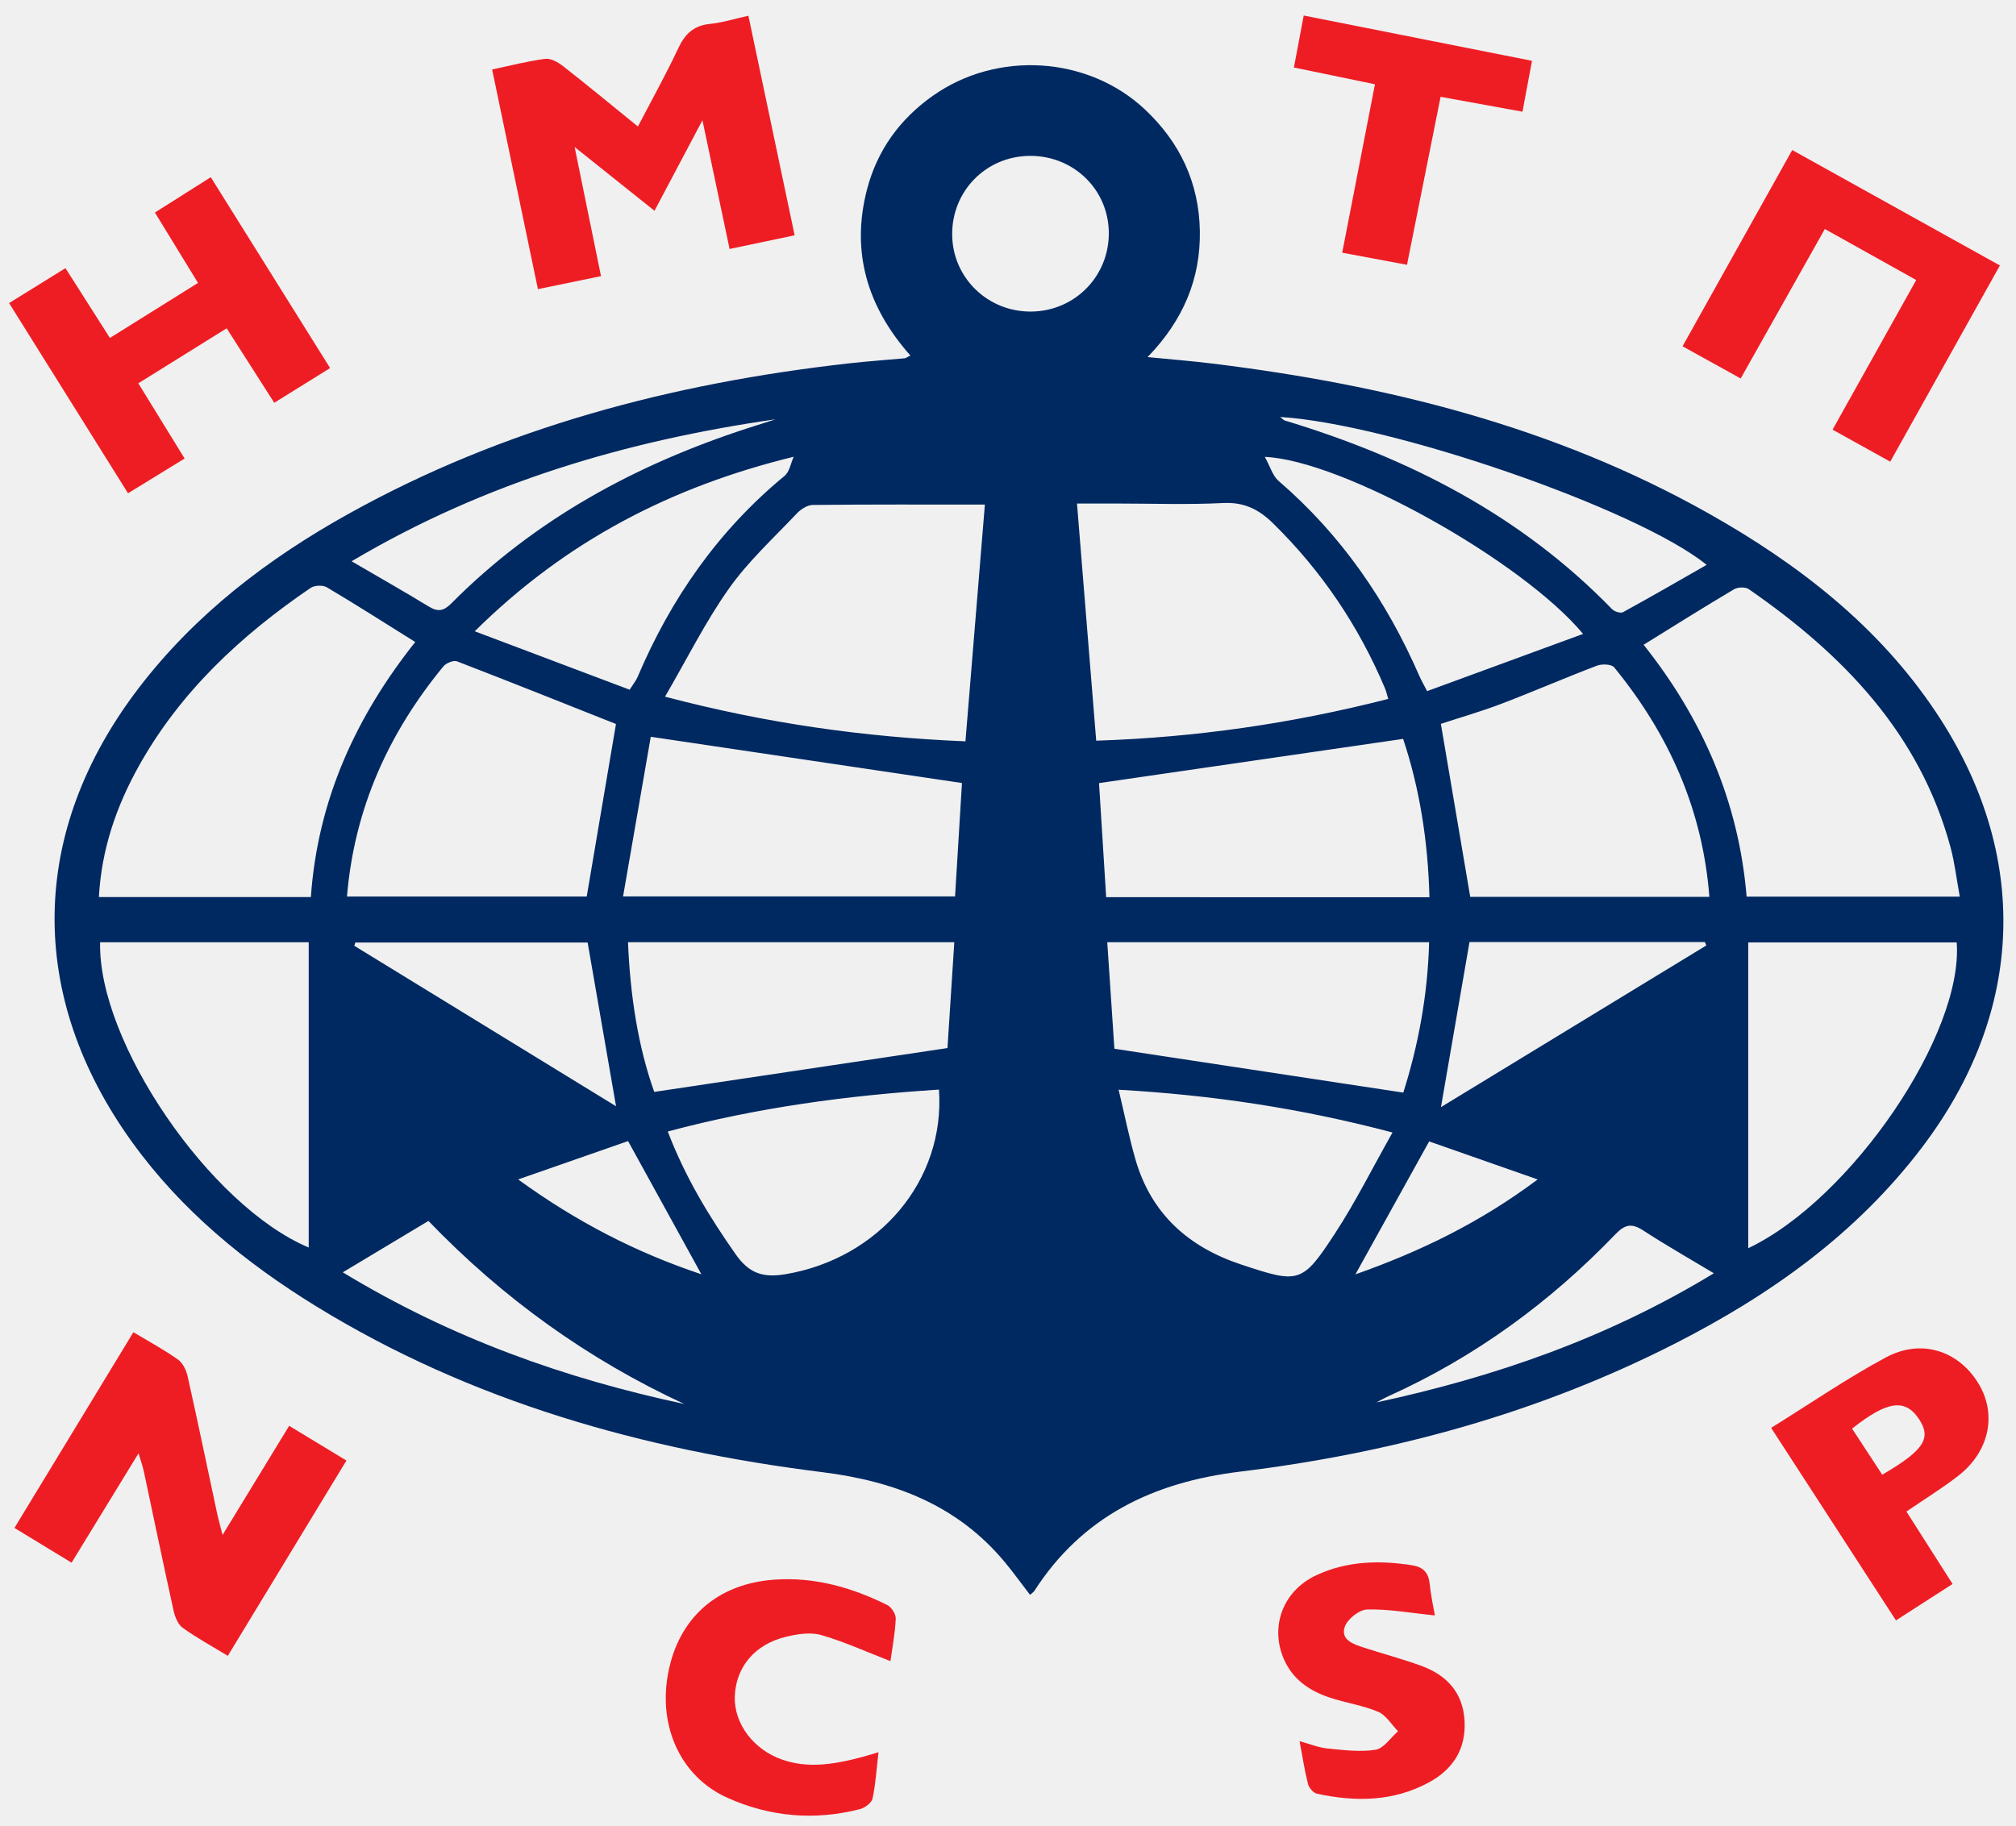
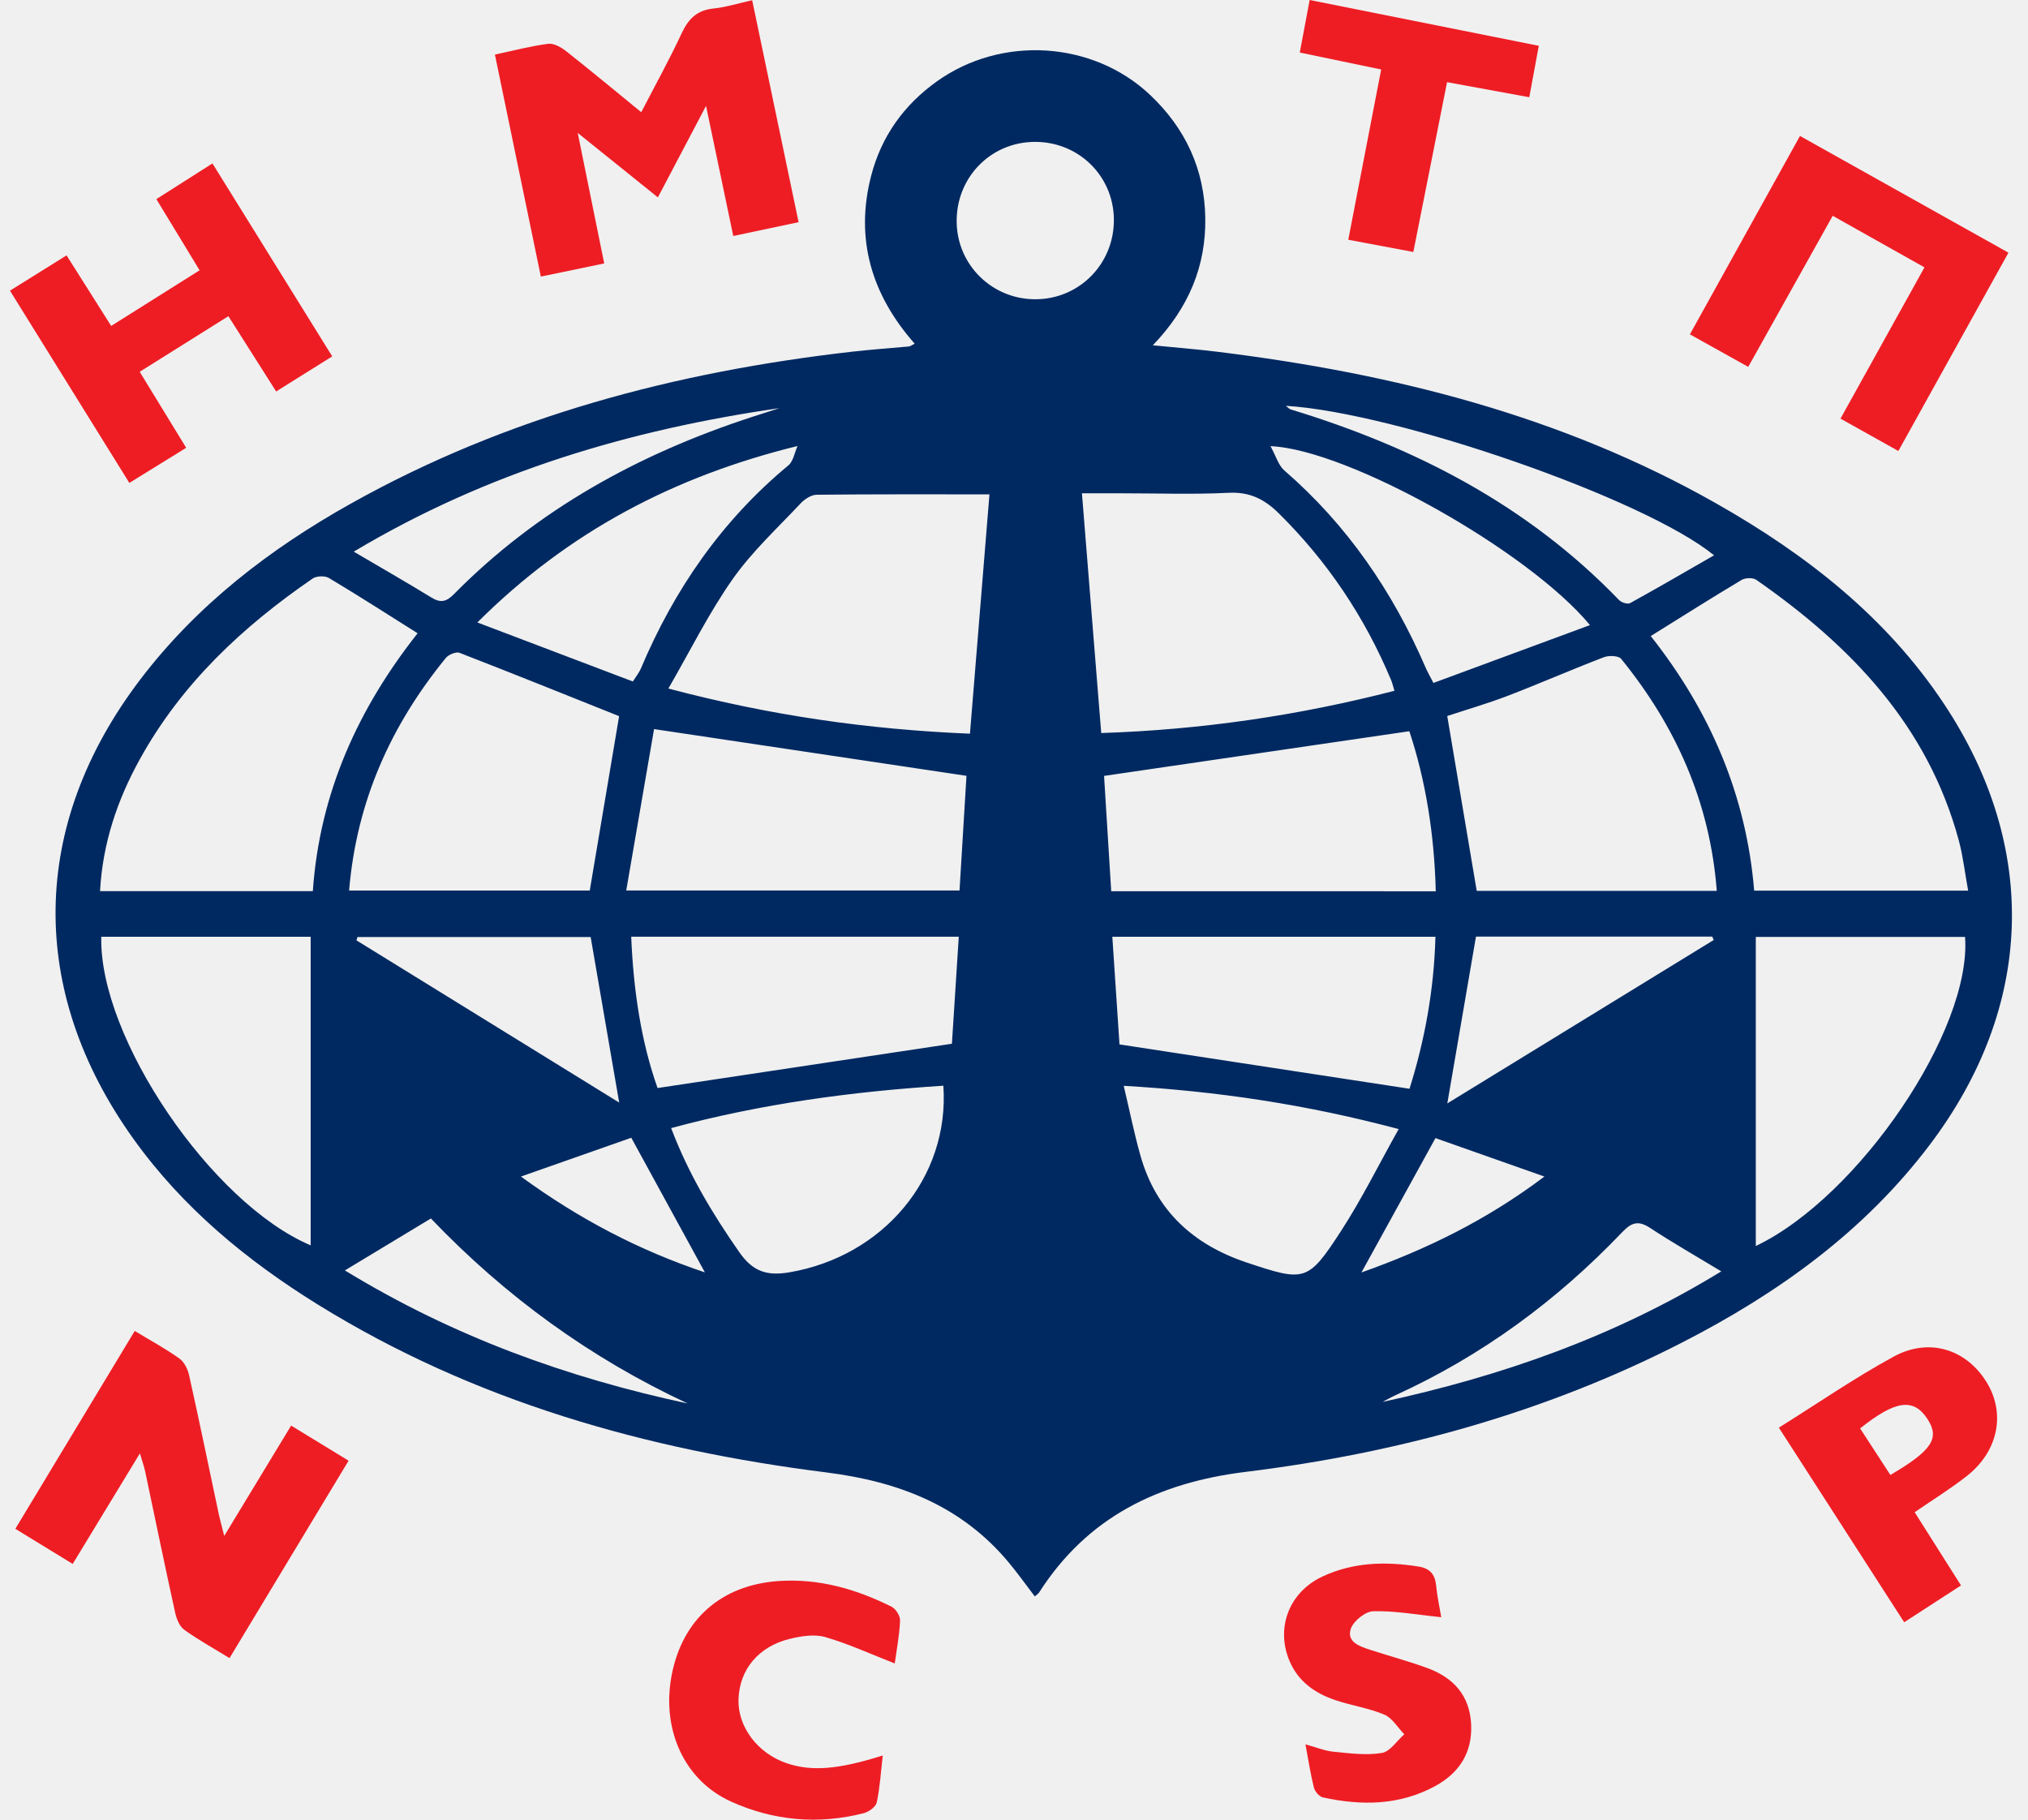
- <svg xmlns="http://www.w3.org/2000/svg" width="85" height="77" viewBox="0 0 85 77" fill="none">
+ <svg xmlns="http://www.w3.org/2000/svg" width="78" height="70" viewBox="0 0 78 70" fill="none">
  <g clip-path="url(#clip0)">
-     <path d="M43.428 67.26C43.068 66.791 42.729 66.32 42.359 65.874C40.359 63.473 37.706 62.466 34.666 62.087C27.108 61.141 19.883 59.119 13.334 55.094C10.334 53.25 7.641 51.042 5.567 48.164C1.115 41.982 1.218 35.069 5.853 29.012C8.241 25.891 11.301 23.558 14.709 21.663C21.264 18.017 28.368 16.163 35.775 15.326C36.564 15.237 37.356 15.183 38.147 15.11C38.195 15.105 38.239 15.067 38.384 14.993C36.581 12.965 35.865 10.637 36.556 7.988C36.984 6.345 37.931 5.03 39.323 4.045C42.039 2.121 45.872 2.363 48.271 4.614C49.752 6.003 50.557 7.717 50.589 9.745C50.621 11.754 49.894 13.501 48.386 15.06C49.409 15.16 50.271 15.229 51.127 15.334C58.462 16.235 65.542 17.993 72.037 21.652C75.812 23.779 79.19 26.387 81.626 30.038C85.623 36.028 85.388 42.669 81.026 48.405C78.258 52.047 74.641 54.617 70.611 56.669C64.837 59.61 58.677 61.284 52.277 62.066C48.624 62.513 45.641 63.941 43.611 67.095C43.571 67.156 43.499 67.197 43.428 67.26ZM13.107 37.834C13.395 33.717 15.024 30.201 17.508 27.076C16.209 26.265 15.008 25.497 13.781 24.769C13.613 24.669 13.261 24.682 13.099 24.793C10.159 26.797 7.597 29.177 5.847 32.319C4.902 34.017 4.279 35.821 4.17 37.834C7.151 37.834 10.081 37.834 13.107 37.834ZM40.706 31.265C40.981 27.907 41.25 24.634 41.525 21.28C39.02 21.28 36.644 21.27 34.266 21.296C34.039 21.299 33.764 21.477 33.597 21.654C32.618 22.69 31.55 23.668 30.734 24.822C29.741 26.225 28.97 27.783 28.039 29.382C32.319 30.507 36.414 31.087 40.706 31.265ZM46.219 31.238C50.433 31.1 54.487 30.511 58.533 29.476C58.471 29.274 58.444 29.15 58.397 29.035C57.286 26.398 55.719 24.075 53.67 22.065C53.068 21.477 52.452 21.172 51.576 21.215C50.071 21.29 48.561 21.236 47.052 21.236C46.53 21.236 46.007 21.236 45.409 21.236C45.679 24.602 45.945 27.859 46.219 31.238ZM69.299 27.192C71.789 30.321 73.313 33.833 73.642 37.814C76.664 37.814 79.609 37.814 82.629 37.814C82.492 37.066 82.415 36.381 82.237 35.723C80.931 30.913 77.695 27.59 73.733 24.847C73.591 24.748 73.273 24.758 73.116 24.85C71.865 25.591 70.635 26.365 69.299 27.192ZM14.629 37.81C18.099 37.81 21.49 37.81 24.738 37.81C25.161 35.309 25.57 32.901 25.971 30.534C23.78 29.665 21.528 28.762 19.267 27.891C19.121 27.835 18.809 27.966 18.693 28.105C16.389 30.91 14.944 34.077 14.629 37.81ZM60.751 30.528C61.176 33.036 61.58 35.414 61.989 37.824C65.288 37.824 68.656 37.824 72.072 37.824C71.785 34.115 70.349 30.949 68.058 28.145C67.946 28.009 67.542 27.994 67.332 28.074C65.977 28.59 64.643 29.171 63.288 29.687C62.428 30.013 61.544 30.267 60.751 30.528ZM26.27 37.806C31.113 37.806 35.667 37.806 40.268 37.806C40.371 36.114 40.47 34.492 40.559 33.023C36.177 32.372 31.907 31.738 27.438 31.073C27.065 33.221 26.675 35.468 26.27 37.806ZM60.269 37.84C60.209 35.448 59.843 33.205 59.159 31.162C54.841 31.79 50.623 32.404 46.338 33.027C46.433 34.554 46.535 36.179 46.639 37.838C51.199 37.84 55.684 37.84 60.269 37.84ZM13.016 39.739C10.018 39.739 7.118 39.739 4.221 39.739C4.119 43.942 8.851 50.861 13.016 52.613C13.016 48.331 13.016 44.066 13.016 39.739ZM73.711 39.746C73.711 44.088 73.711 48.351 73.711 52.642C78.045 50.581 82.788 43.619 82.5 39.746C79.599 39.746 76.696 39.746 73.711 39.746ZM40.236 39.736C35.579 39.736 31.068 39.736 26.478 39.736C26.572 42.001 26.906 44.153 27.585 46.05C31.772 45.423 35.811 44.819 39.948 44.201C40.039 42.799 40.136 41.307 40.236 39.736ZM59.167 46.08C59.795 44.095 60.198 41.966 60.255 39.738C55.708 39.738 51.251 39.738 46.685 39.738C46.79 41.313 46.892 42.828 46.986 44.23C51.076 44.851 55.063 45.457 59.167 46.08ZM28.155 47.72C28.887 49.639 29.891 51.294 31.016 52.896C31.571 53.687 32.15 53.904 33.122 53.738C37.059 53.072 39.858 49.787 39.589 45.953C35.745 46.198 31.947 46.705 28.155 47.72ZM47.164 45.958C47.415 47.01 47.604 47.954 47.868 48.879C48.526 51.178 50.094 52.587 52.325 53.328C54.772 54.141 54.9 54.142 56.29 52.015C57.16 50.682 57.873 49.246 58.712 47.762C54.828 46.735 51.113 46.185 47.164 45.958ZM66.747 26.735C64.179 23.647 56.594 19.406 53.328 19.269C53.558 19.683 53.66 20.069 53.911 20.285C56.549 22.555 58.462 25.337 59.843 28.506C59.924 28.694 60.029 28.872 60.171 29.148C62.357 28.346 64.508 27.557 66.747 26.735ZM26.548 29.088C26.699 28.849 26.815 28.711 26.882 28.552C28.287 25.243 30.286 22.372 33.08 20.07C33.288 19.899 33.339 19.536 33.465 19.263C28.313 20.522 23.861 22.814 20.017 26.624C22.289 27.479 24.403 28.279 26.548 29.088ZM61.958 39.731C61.552 42.081 61.159 44.35 60.755 46.692C64.498 44.409 68.22 42.143 71.942 39.874C71.922 39.827 71.902 39.779 71.883 39.731C68.565 39.731 65.246 39.731 61.958 39.731ZM24.776 39.75C21.541 39.75 18.26 39.75 14.981 39.75C14.967 39.797 14.952 39.841 14.938 39.887C18.609 42.138 22.278 44.389 25.974 46.655C25.566 44.312 25.177 42.068 24.776 39.75ZM43.48 13.14C45.328 13.124 46.782 11.63 46.75 9.781C46.72 7.973 45.248 6.558 43.415 6.574C41.562 6.59 40.115 8.074 40.147 9.929C40.176 11.729 41.658 13.158 43.48 13.14ZM53.974 17.586C54.086 17.673 54.123 17.721 54.169 17.734C59.389 19.312 64.124 21.727 67.967 25.689C68.067 25.793 68.328 25.875 68.431 25.818C69.599 25.179 70.751 24.512 71.957 23.823C69.057 21.463 58.64 17.87 53.974 17.586ZM32.701 17.683C26.427 18.586 20.445 20.336 14.825 23.671C15.996 24.354 17.048 24.952 18.08 25.581C18.464 25.815 18.706 25.772 19.029 25.448C22.55 21.902 26.809 19.592 31.527 18.058C31.918 17.931 32.311 17.807 32.701 17.683ZM14.453 53.659C19.019 56.431 23.808 58.136 28.849 59.211C24.779 57.324 21.205 54.756 18.064 51.492C16.876 52.206 15.73 52.893 14.453 53.659ZM72.261 53.699C71.171 53.044 70.212 52.5 69.289 51.898C68.804 51.581 68.521 51.626 68.104 52.06C65.351 54.926 62.19 57.234 58.556 58.876C58.377 58.957 58.209 59.055 58.035 59.146C63 58.075 67.739 56.449 72.261 53.699ZM21.846 49.742C24.317 51.534 26.817 52.821 29.573 53.742C28.516 51.823 27.519 50.009 26.481 48.124C25.024 48.634 23.512 49.16 21.846 49.742ZM57.148 53.745C59.851 52.791 62.387 51.575 64.832 49.742C63.167 49.159 61.663 48.633 60.257 48.138C59.186 50.068 58.183 51.875 57.148 53.745Z" fill="#002961" />
-     <path d="M9.384 64.735C10.375 63.111 11.254 61.672 12.192 60.133C12.998 60.621 13.774 61.093 14.606 61.597C12.935 64.35 11.293 67.054 9.605 69.834C8.937 69.426 8.291 69.075 7.699 68.649C7.499 68.504 7.375 68.183 7.317 67.921C6.885 65.961 6.477 63.994 6.059 62.031C6.017 61.839 5.947 61.651 5.841 61.292C4.848 62.915 3.944 64.39 3.018 65.905C2.191 65.401 1.429 64.937 0.609 64.439C2.288 61.675 3.941 58.954 5.624 56.185C6.299 56.59 6.928 56.929 7.505 57.339C7.709 57.484 7.854 57.789 7.911 58.045C8.344 59.978 8.746 61.919 9.16 63.855C9.209 64.082 9.274 64.304 9.384 64.735Z" fill="#EE1D24" />
-     <path d="M27.595 8.89C26.486 8.004 25.447 7.173 24.228 6.2C24.624 8.143 24.976 9.859 25.34 11.646C24.44 11.832 23.598 12.005 22.68 12.194C22.031 9.077 21.398 6.041 20.75 2.93C21.552 2.762 22.266 2.573 22.992 2.482C23.229 2.452 23.534 2.628 23.744 2.792C24.78 3.603 25.794 4.442 26.896 5.335C27.495 4.186 28.083 3.132 28.594 2.042C28.877 1.436 29.245 1.077 29.934 1.009C30.454 0.956 30.965 0.794 31.555 0.664C32.201 3.735 32.841 6.774 33.504 9.924C32.584 10.117 31.7 10.303 30.761 10.5C30.386 8.72 30.028 7.022 29.617 5.072C28.89 6.442 28.263 7.626 27.595 8.89Z" fill="#EE1D24" />
-     <path d="M8.887 7.473C10.567 10.163 12.212 12.794 13.918 15.523C13.126 16.015 12.378 16.48 11.563 16.987C10.886 15.925 10.238 14.912 9.557 13.846C8.308 14.623 7.105 15.373 5.832 16.166C6.486 17.23 7.116 18.254 7.784 19.338C6.991 19.826 6.235 20.29 5.398 20.803C3.724 18.126 2.079 15.496 0.383 12.782C1.177 12.29 1.931 11.822 2.76 11.309C3.382 12.287 3.985 13.232 4.634 14.253C5.872 13.479 7.07 12.73 8.348 11.932C7.737 10.932 7.153 9.977 6.532 8.963C7.32 8.465 8.069 7.992 8.887 7.473Z" fill="#EE1D24" />
-     <path d="M73.392 15.962C72.556 15.499 71.797 15.08 70.941 14.604C72.485 11.842 74.007 9.114 75.565 6.328C78.502 7.96 81.38 9.561 84.321 11.196C82.771 13.97 81.255 16.682 79.697 19.471C78.882 19.018 78.109 18.589 77.266 18.12C78.447 16.008 79.6 13.946 80.793 11.81C79.511 11.093 78.273 10.403 76.94 9.658C75.758 11.759 74.598 13.819 73.392 15.962Z" fill="#EE1D24" />
-     <path d="M80.38 63.748C81.026 64.762 81.646 65.737 82.326 66.802C81.543 67.305 80.778 67.798 79.939 68.339C78.191 65.643 76.459 62.969 74.676 60.219C76.31 59.205 77.859 58.14 79.505 57.252C80.989 56.451 82.536 56.95 83.387 58.299C84.211 59.607 83.899 61.205 82.566 62.24C81.883 62.772 81.139 63.228 80.38 63.748ZM78.089 60.251C78.532 60.928 78.949 61.567 79.36 62.194C81.12 61.167 81.439 60.66 80.919 59.862C80.34 58.976 79.584 59.064 78.089 60.251Z" fill="#EE1D24" />
-     <path d="M37.543 70.057C36.52 69.661 35.59 69.233 34.618 68.955C34.166 68.826 33.613 68.915 33.134 69.031C31.815 69.351 31.024 70.316 30.981 71.545C30.941 72.691 31.775 73.799 32.987 74.213C34.031 74.571 35.15 74.49 37.04 73.897C36.96 74.577 36.922 75.224 36.789 75.852C36.75 76.035 36.464 76.246 36.254 76.3C34.34 76.79 32.455 76.623 30.666 75.819C28.707 74.938 27.747 72.829 28.168 70.576C28.609 68.229 30.248 66.784 32.669 66.619C34.356 66.504 35.923 66.952 37.412 67.692C37.59 67.781 37.777 68.079 37.767 68.272C37.739 68.9 37.617 69.521 37.543 70.057Z" fill="#EE1D24" />
-     <path d="M60.498 68.129C59.459 68.024 58.548 67.855 57.643 67.879C57.307 67.889 56.803 68.289 56.696 68.617C56.517 69.162 57.069 69.345 57.503 69.486C58.308 69.747 59.128 69.965 59.922 70.254C61.005 70.648 61.694 71.394 61.751 72.597C61.807 73.775 61.26 74.624 60.24 75.175C58.739 75.986 57.147 75.997 55.53 75.649C55.377 75.615 55.191 75.404 55.15 75.242C55.007 74.684 54.921 74.11 54.794 73.433C55.237 73.554 55.594 73.703 55.963 73.74C56.639 73.807 57.339 73.899 57.998 73.794C58.346 73.738 58.631 73.287 58.945 73.013C58.669 72.732 58.442 72.335 58.106 72.193C57.454 71.918 56.731 71.817 56.055 71.591C55.201 71.306 54.493 70.821 54.122 69.95C53.54 68.577 54.101 67.084 55.506 66.431C56.795 65.832 58.162 65.795 59.549 66.016C60.007 66.089 60.232 66.328 60.279 66.795C60.327 67.281 60.435 67.765 60.498 68.129Z" fill="#EE1D24" />
-     <path d="M54.968 0.655C58.227 1.301 61.38 1.928 64.593 2.565C64.456 3.301 64.332 3.966 64.192 4.711C63.026 4.498 61.921 4.298 60.739 4.083C60.264 6.461 59.8 8.777 59.323 11.168C58.404 10.996 57.533 10.832 56.591 10.658C57.053 8.287 57.503 5.97 57.972 3.554C56.83 3.317 55.734 3.09 54.555 2.847C54.691 2.117 54.82 1.429 54.968 0.655Z" fill="#EE1D24" />
+     <path d="M39.799 61.412C39.47 60.98 39.159 60.544 38.82 60.134C36.989 57.919 34.56 56.992 31.775 56.641C24.854 55.769 18.238 53.905 12.241 50.194C9.493 48.494 7.027 46.459 5.127 43.804C1.051 38.105 1.145 31.731 5.39 26.146C7.577 23.269 10.379 21.117 13.5 19.37C19.503 16.009 26.008 14.3 32.791 13.527C33.513 13.445 34.239 13.395 34.963 13.328C35.007 13.323 35.048 13.288 35.18 13.221C33.529 11.351 32.874 9.204 33.506 6.762C33.898 5.247 34.765 4.035 36.04 3.126C38.527 1.353 42.037 1.576 44.234 3.651C45.591 4.932 46.328 6.512 46.357 8.382C46.386 10.234 45.721 11.845 44.339 13.283C45.276 13.375 46.066 13.438 46.85 13.535C53.567 14.366 60.05 15.986 65.998 19.36C69.456 21.321 72.549 23.726 74.78 27.093C78.44 32.615 78.224 38.738 74.23 44.027C71.695 47.385 68.383 49.755 64.693 51.647C59.405 54.358 53.763 55.901 47.903 56.622C44.558 57.034 41.826 58.352 39.967 61.259C39.93 61.315 39.865 61.353 39.799 61.412ZM12.032 34.28C12.296 30.484 13.788 27.242 16.062 24.361C14.874 23.613 13.774 22.905 12.65 22.234C12.496 22.142 12.174 22.154 12.025 22.256C9.332 24.104 6.987 26.298 5.384 29.196C4.518 30.761 3.949 32.424 3.848 34.28C6.579 34.28 9.261 34.28 12.032 34.28ZM37.306 28.224C37.558 25.127 37.804 22.11 38.056 19.017C35.763 19.017 33.586 19.009 31.41 19.032C31.201 19.035 30.949 19.199 30.796 19.362C29.9 20.317 28.922 21.219 28.175 22.283C27.266 23.577 26.559 25.013 25.707 26.487C29.626 27.525 33.377 28.06 37.306 28.224ZM42.355 28.199C46.214 28.072 49.927 27.528 53.632 26.574C53.575 26.388 53.551 26.273 53.507 26.168C52.49 23.736 51.055 21.594 49.178 19.741C48.627 19.199 48.063 18.918 47.261 18.957C45.882 19.026 44.499 18.976 43.118 18.976C42.64 18.976 42.161 18.976 41.613 18.976C41.861 22.08 42.104 25.083 42.355 28.199ZM63.49 24.468C65.771 27.353 67.167 30.591 67.468 34.262C70.235 34.262 72.932 34.262 75.698 34.262C75.572 33.572 75.502 32.94 75.339 32.333C74.143 27.899 71.179 24.836 67.551 22.306C67.422 22.215 67.13 22.224 66.986 22.309C65.841 22.992 64.714 23.706 63.49 24.468ZM13.427 34.258C16.605 34.258 19.709 34.258 22.683 34.258C23.071 31.952 23.445 29.732 23.812 27.55C21.806 26.748 19.744 25.916 17.674 25.113C17.54 25.061 17.254 25.181 17.148 25.31C15.038 27.896 13.715 30.817 13.427 34.258ZM55.663 27.544C56.052 29.857 56.422 32.049 56.797 34.271C59.817 34.271 62.902 34.271 66.03 34.271C65.768 30.852 64.452 27.932 62.354 25.347C62.252 25.221 61.882 25.208 61.69 25.281C60.448 25.757 59.227 26.292 57.986 26.769C57.199 27.069 56.389 27.304 55.663 27.544ZM24.086 34.255C28.522 34.255 32.692 34.255 36.905 34.255C37 32.694 37.09 31.199 37.172 29.845C33.159 29.244 29.249 28.659 25.156 28.047C24.815 30.027 24.458 32.099 24.086 34.255ZM55.222 34.286C55.166 32.08 54.831 30.012 54.205 28.129C50.25 28.708 46.388 29.273 42.464 29.848C42.551 31.256 42.645 32.754 42.739 34.284C46.915 34.286 51.023 34.286 55.222 34.286ZM11.949 36.037C9.204 36.037 6.548 36.037 3.895 36.037C3.802 39.912 8.135 46.291 11.949 47.907C11.949 43.958 11.949 40.026 11.949 36.037ZM67.531 36.043C67.531 40.047 67.531 43.977 67.531 47.933C71.5 46.034 75.843 39.614 75.579 36.043C72.923 36.043 70.264 36.043 67.531 36.043ZM36.876 36.034C32.611 36.034 28.481 36.034 24.277 36.034C24.363 38.122 24.669 40.107 25.291 41.855C29.125 41.278 32.824 40.721 36.612 40.151C36.696 38.858 36.785 37.482 36.876 36.034ZM54.212 41.883C54.788 40.053 55.156 38.09 55.209 36.035C51.044 36.035 46.963 36.035 42.782 36.035C42.878 37.488 42.971 38.885 43.057 40.177C46.803 40.75 50.454 41.309 54.212 41.883ZM25.813 43.396C26.483 45.164 27.403 46.69 28.433 48.167C28.941 48.897 29.472 49.097 30.362 48.944C33.967 48.33 36.529 45.301 36.283 41.766C32.763 41.992 29.285 42.459 25.813 43.396ZM43.22 41.77C43.45 42.74 43.624 43.611 43.866 44.464C44.467 46.583 45.904 47.883 47.947 48.566C50.188 49.315 50.304 49.316 51.578 47.355C52.375 46.126 53.028 44.803 53.795 43.434C50.239 42.487 46.837 41.98 43.22 41.77ZM61.153 24.047C58.802 21.2 51.856 17.289 48.865 17.163C49.076 17.544 49.169 17.901 49.4 18.1C51.815 20.193 53.567 22.757 54.831 25.68C54.906 25.853 55.002 26.017 55.132 26.272C57.133 25.532 59.103 24.805 61.153 24.047ZM24.341 26.216C24.48 25.996 24.586 25.869 24.647 25.722C25.934 22.671 27.764 20.024 30.323 17.902C30.513 17.744 30.56 17.41 30.675 17.157C25.957 18.318 21.881 20.432 18.36 23.945C20.441 24.733 22.377 25.47 24.341 26.216ZM56.768 36.03C56.396 38.196 56.036 40.289 55.666 42.447C59.095 40.343 62.503 38.253 65.911 36.161C65.893 36.117 65.874 36.074 65.857 36.03C62.819 36.03 59.779 36.03 56.768 36.03ZM22.718 36.047C19.756 36.047 16.752 36.047 13.749 36.047C13.736 36.09 13.723 36.131 13.709 36.173C17.071 38.248 20.431 40.324 23.815 42.414C23.442 40.253 23.085 38.184 22.718 36.047ZM39.847 11.512C41.539 11.497 42.87 10.12 42.841 8.415C42.814 6.748 41.466 5.443 39.787 5.458C38.09 5.472 36.766 6.841 36.795 8.552C36.821 10.211 38.179 11.528 39.847 11.512ZM49.456 15.611C49.56 15.692 49.593 15.736 49.636 15.748C54.416 17.203 58.752 19.429 62.271 23.083C62.363 23.178 62.602 23.254 62.696 23.201C63.766 22.612 64.821 21.997 65.925 21.362C63.269 19.186 53.73 15.874 49.456 15.611ZM29.976 15.701C24.231 16.533 18.752 18.147 13.606 21.221C14.678 21.852 15.641 22.403 16.587 22.983C16.938 23.199 17.16 23.159 17.455 22.86C20.68 19.59 24.58 17.461 28.901 16.047C29.259 15.929 29.619 15.815 29.976 15.701ZM13.265 48.871C17.447 51.427 21.832 52.999 26.448 53.99C22.721 52.251 19.449 49.882 16.573 46.873C15.484 47.531 14.435 48.164 13.265 48.871ZM66.204 48.908C65.205 48.304 64.327 47.803 63.482 47.247C63.037 46.955 62.778 46.996 62.396 47.397C59.876 50.039 56.98 52.167 53.653 53.681C53.489 53.756 53.335 53.846 53.176 53.93C57.722 52.942 62.063 51.443 66.204 48.908ZM20.036 45.26C22.299 46.911 24.588 48.099 27.111 48.947C26.144 47.178 25.23 45.506 24.28 43.768C22.945 44.238 21.561 44.723 20.036 45.26ZM52.363 48.95C54.839 48.071 57.161 46.95 59.401 45.26C57.875 44.722 56.498 44.237 55.21 43.781C54.23 45.56 53.312 47.227 52.363 48.95Z" fill="#002961" />
+     <path d="M8.625 59.084C9.533 57.586 10.337 56.259 11.197 54.841C11.934 55.291 12.645 55.726 13.407 56.191C11.877 58.729 10.374 61.222 8.828 63.785C8.216 63.408 7.624 63.084 7.082 62.692C6.899 62.558 6.785 62.262 6.733 62.02C6.336 60.213 5.963 58.401 5.58 56.591C5.542 56.413 5.478 56.24 5.381 55.909C4.471 57.405 3.644 58.766 2.796 60.162C2.038 59.698 1.34 59.27 0.59 58.811C2.127 56.262 3.641 53.753 5.182 51.2C5.8 51.574 6.376 51.886 6.905 52.264C7.091 52.398 7.224 52.679 7.276 52.915C7.673 54.697 8.041 56.486 8.42 58.272C8.465 58.481 8.525 58.686 8.625 59.084Z" fill="#EE1D24" />
+     <path d="M25.303 7.593C24.288 6.777 23.336 6.01 22.22 5.113C22.583 6.904 22.905 8.487 23.239 10.134C22.414 10.306 21.643 10.466 20.802 10.64C20.208 7.766 19.628 4.967 19.035 2.099C19.77 1.943 20.424 1.769 21.088 1.685C21.305 1.658 21.585 1.82 21.777 1.971C22.726 2.719 23.654 3.492 24.664 4.316C25.212 3.256 25.751 2.285 26.218 1.279C26.478 0.721 26.814 0.39 27.445 0.327C27.922 0.278 28.389 0.129 28.93 0.009C29.521 2.84 30.107 5.642 30.715 8.547C29.873 8.725 29.062 8.896 28.203 9.078C27.859 7.436 27.531 5.871 27.155 4.073C26.489 5.336 25.915 6.428 25.303 7.593Z" fill="#EE1D24" />
+     <path d="M8.171 6.287C9.709 8.767 11.216 11.192 12.778 13.709C12.052 14.163 11.367 14.591 10.621 15.059C10.001 14.079 9.408 13.146 8.784 12.163C7.64 12.879 6.539 13.571 5.373 14.302C5.972 15.283 6.549 16.227 7.161 17.226C6.434 17.676 5.742 18.104 4.975 18.577C3.443 16.109 1.936 13.684 0.383 11.182C1.11 10.728 1.801 10.297 2.56 9.824C3.129 10.725 3.682 11.597 4.276 12.538C5.41 11.824 6.507 11.134 7.677 10.398C7.117 9.476 6.582 8.595 6.014 7.66C6.735 7.202 7.422 6.765 8.171 6.287Z" fill="#EE1D24" />
+     <path d="M67.24 14.113C66.475 13.687 65.78 13.3 64.996 12.862C66.409 10.315 67.804 7.8 69.23 5.23C71.92 6.736 74.556 8.211 77.248 9.72C75.829 12.277 74.441 14.777 73.014 17.349C72.268 16.932 71.56 16.536 70.788 16.104C71.869 14.156 72.925 12.255 74.018 10.285C72.844 9.624 71.71 8.988 70.489 8.301C69.406 10.238 68.344 12.138 67.24 14.113Z" fill="#EE1D24" />
+     <path d="M73.641 58.173C74.233 59.108 74.801 60.007 75.423 60.989C74.707 61.453 74.006 61.908 73.238 62.406C71.637 59.92 70.051 57.455 68.418 54.92C69.914 53.985 71.334 53.003 72.84 52.184C74.2 51.445 75.616 51.905 76.395 53.15C77.15 54.356 76.864 55.828 75.643 56.783C75.018 57.274 74.337 57.694 73.641 58.173ZM71.543 54.949C71.95 55.574 72.332 56.163 72.707 56.74C74.319 55.793 74.612 55.326 74.135 54.59C73.605 53.774 72.913 53.854 71.543 54.949Z" fill="#EE1D24" />
+     <path d="M34.413 63.99C33.476 63.625 32.625 63.231 31.735 62.974C31.321 62.856 30.814 62.938 30.375 63.045C29.167 63.339 28.443 64.229 28.404 65.362C28.367 66.419 29.131 67.44 30.241 67.823C31.197 68.152 32.221 68.078 33.952 67.531C33.88 68.158 33.844 68.755 33.722 69.334C33.687 69.502 33.425 69.697 33.233 69.747C31.48 70.198 29.753 70.044 28.115 69.303C26.322 68.491 25.442 66.546 25.828 64.469C26.232 62.305 27.732 60.972 29.95 60.82C31.494 60.715 32.929 61.128 34.293 61.809C34.456 61.891 34.627 62.167 34.618 62.344C34.592 62.923 34.481 63.496 34.413 63.99Z" fill="#EE1D24" />
+     <path d="M55.433 62.212C54.482 62.115 53.649 61.96 52.819 61.982C52.512 61.99 52.05 62.36 51.953 62.662C51.788 63.164 52.294 63.333 52.691 63.463C53.428 63.704 54.179 63.904 54.906 64.171C55.898 64.535 56.529 65.222 56.582 66.332C56.633 67.418 56.131 68.2 55.197 68.709C53.823 69.456 52.365 69.466 50.885 69.145C50.745 69.115 50.574 68.92 50.536 68.77C50.405 68.256 50.327 67.727 50.21 67.102C50.617 67.214 50.943 67.352 51.281 67.385C51.9 67.447 52.541 67.532 53.144 67.435C53.464 67.384 53.724 66.968 54.011 66.716C53.759 66.456 53.551 66.09 53.243 65.959C52.646 65.706 51.985 65.612 51.365 65.404C50.583 65.141 49.935 64.694 49.595 63.891C49.062 62.625 49.576 61.249 50.863 60.647C52.043 60.094 53.294 60.06 54.565 60.264C54.985 60.331 55.19 60.551 55.234 60.982C55.278 61.431 55.377 61.876 55.433 62.212Z" fill="#EE1D24" />
+     <path d="M50.371 0C53.355 0.596 56.243 1.174 59.185 1.762C59.059 2.44 58.946 3.053 58.818 3.74C57.749 3.544 56.738 3.359 55.656 3.161C55.22 5.354 54.796 7.489 54.359 9.693C53.517 9.535 52.72 9.384 51.857 9.223C52.28 7.038 52.692 4.901 53.122 2.673C52.076 2.455 51.072 2.245 49.992 2.021C50.117 1.348 50.236 0.714 50.371 0Z" fill="#EE1D24" />
  </g>
  <defs>
    <clipPath id="clip0">
-       <rect width="84.084" height="75.921" fill="white" transform="translate(0.382812 0.655151)" />
+       <rect width="77" height="70" fill="white" transform="translate(0.382812 0.000976562)" />
    </clipPath>
  </defs>
</svg>
